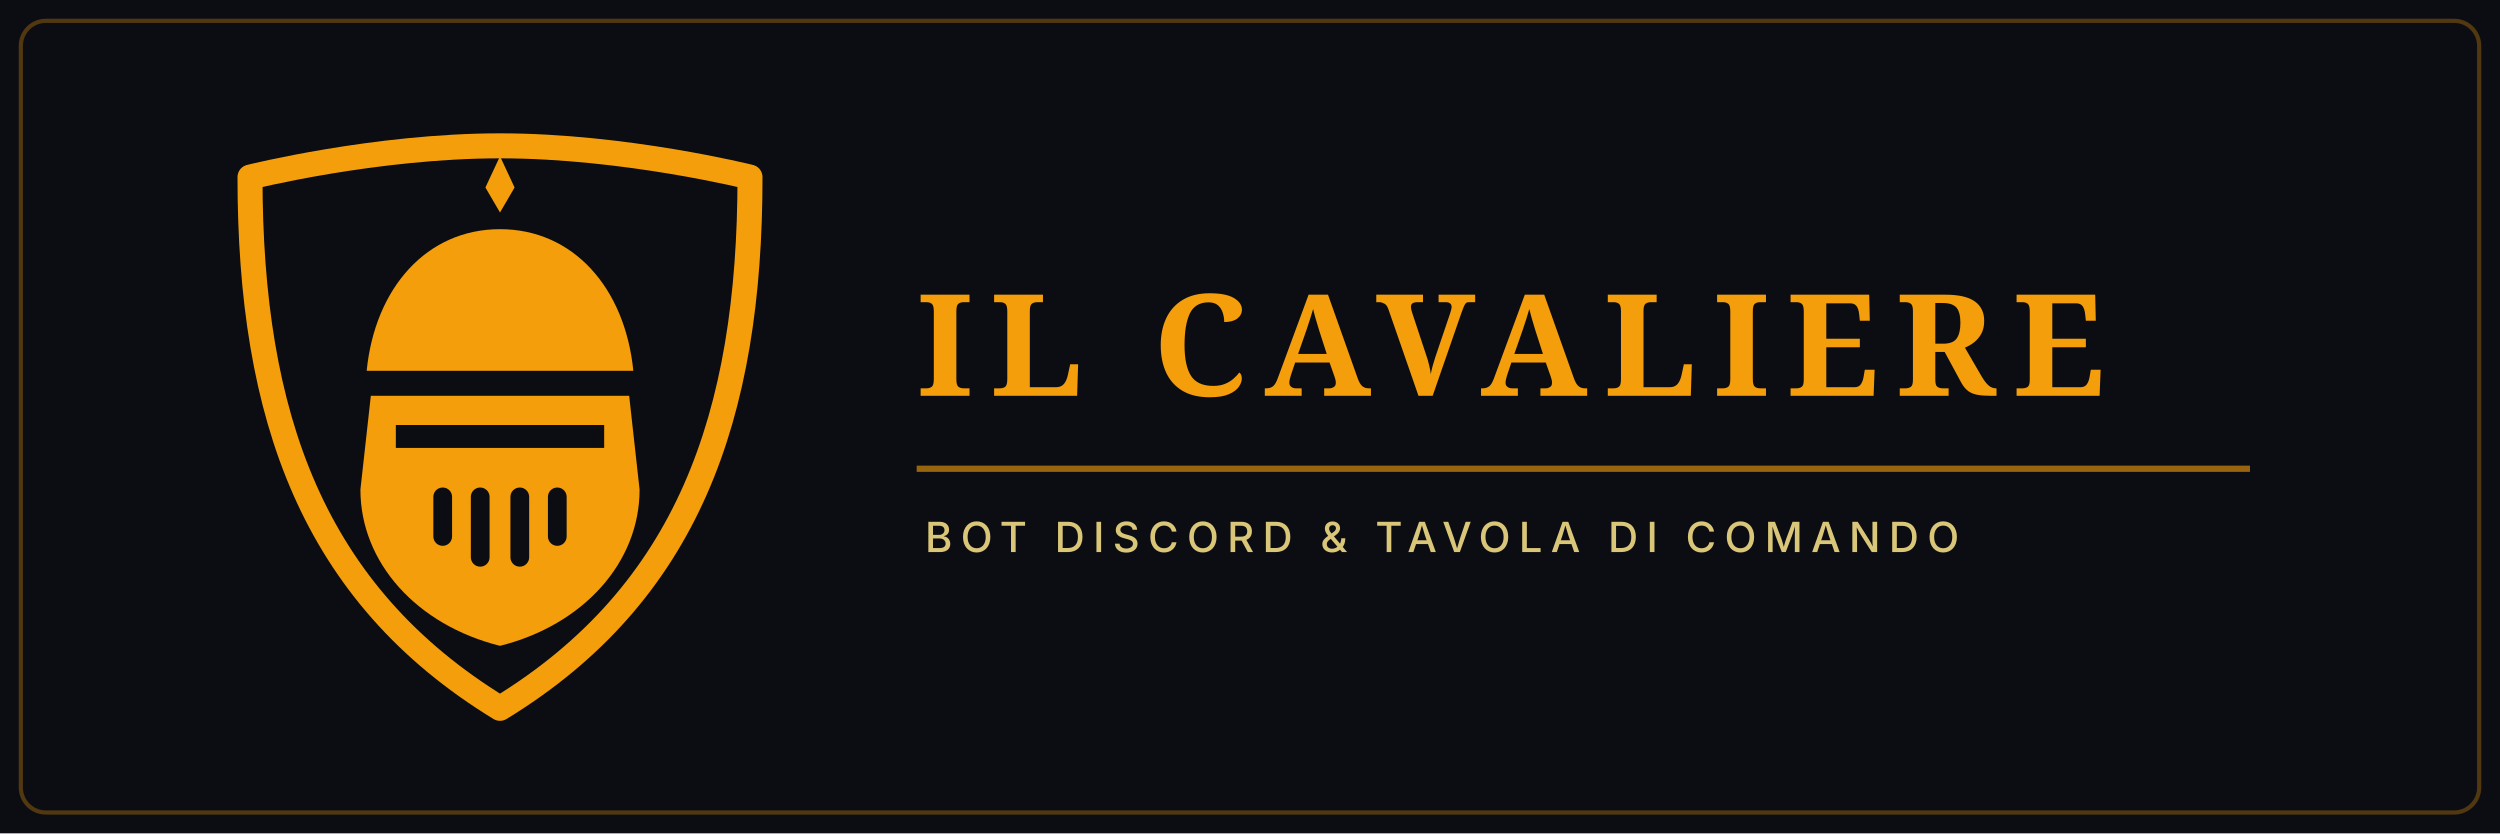
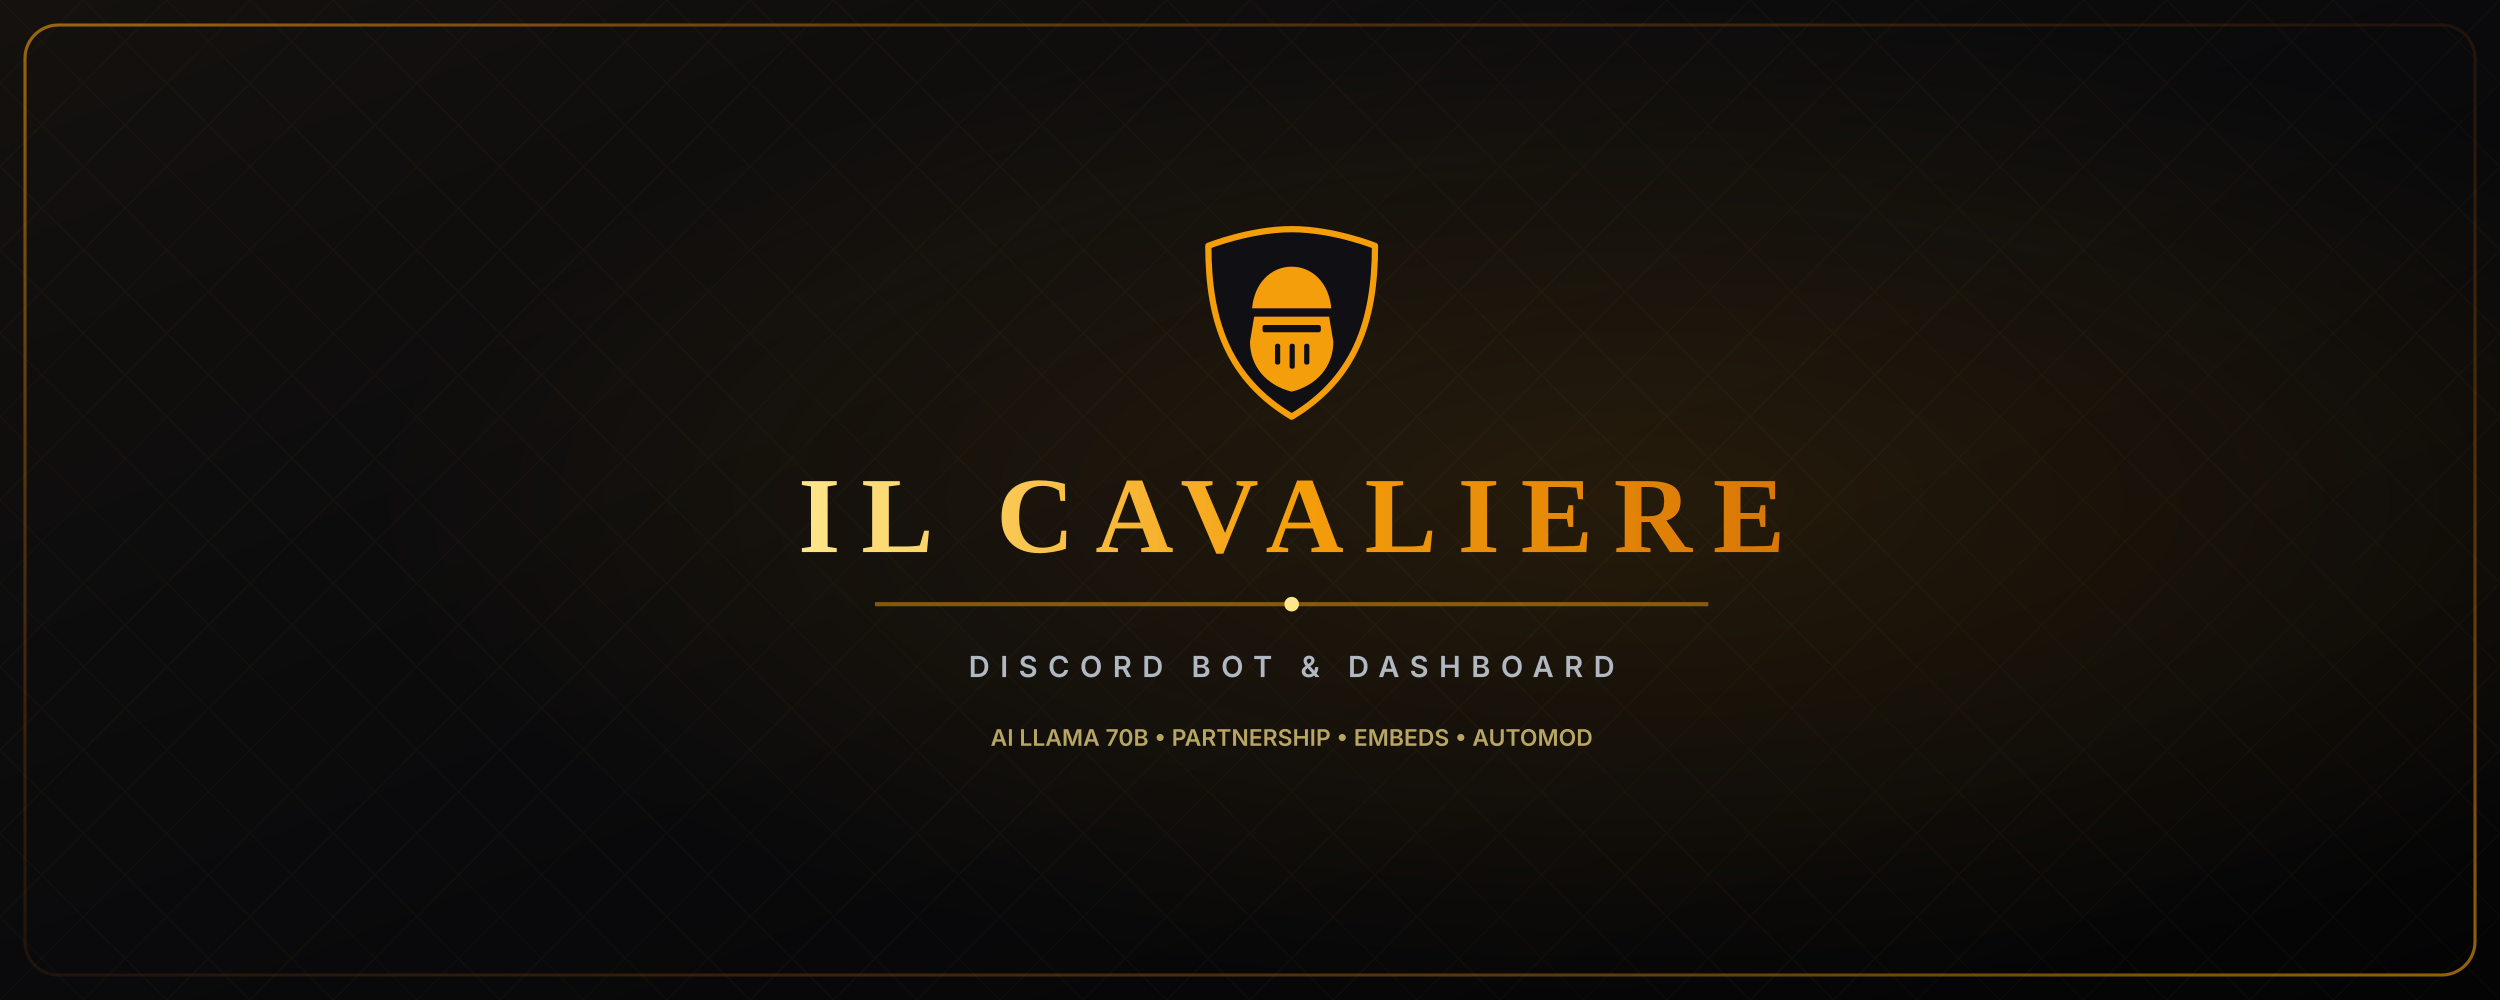
- <svg xmlns="http://www.w3.org/2000/svg" viewBox="0 0 1200 400" width="100%" height="100%">
-   <rect width="1200" height="400" fill="#0c0d12" />
-   <rect width="1180" height="380" x="10" y="10" rx="12" fill="none" stroke="#f59e0b" stroke-width="2" opacity="0.3" />
-   <g fill="#f59e0b" transform="translate(100, 60)">
-     <path d="M140 10 C200 10 260 25 260 25 C260 140 230 225 140 280 C50 225 20 140 20 25 C20 25 80 10 140 10 Z" fill="none" stroke="#f59e0b" stroke-width="12" stroke-linejoin="round" />
-     <path d="M140 50 C105 50 80 78 76 118 L204 118 C200 78 175 50 140 50 Z" />
-     <path d="M133 30 L140 15 L147 30 L140 42 Z" />
-     <path d="M78 130 L73 175 C73 210 100 240 140 250 C180 240 207 210 207 175 L202 130 Z" />
-     <path d="M90 144 L190 144 L190 155 L90 155 Z" fill="#0c0d12" />
-     <rect x="108" y="174" width="9" height="28" rx="4.5" fill="#0c0d12" />
-     <rect x="126" y="174" width="9" height="38" rx="4.5" fill="#0c0d12" />
-     <rect x="145" y="174" width="9" height="38" rx="4.5" fill="#0c0d12" />
-     <rect x="163" y="174" width="9" height="28" rx="4.5" fill="#0c0d12" />
-   </g>
-   <g fill="#f59e0b" transform="translate(440, 120)">
-     <text x="0" y="70" font-family="'Cinzel', 'Georgia', serif" font-size="68" font-weight="800" letter-spacing="8" fill="#f59e0b">
+ <svg xmlns="http://www.w3.org/2000/svg" viewBox="0 0 1200 480" width="100%" height="100%">
+   <defs>
+     <linearGradient id="bgLinear" x1="0%" y1="0%" x2="100%" y2="100%">
+       <stop offset="0%" stop-color="#14110e" />
+       <stop offset="50%" stop-color="#0a0a0c" />
+       <stop offset="100%" stop-color="#040405" />
+     </linearGradient>
+     <linearGradient id="goldText" x1="0%" y1="0%" x2="100%" y2="0%">
+       <stop offset="0%" stop-color="#fde68a" />
+       <stop offset="50%" stop-color="#f59e0b" />
+       <stop offset="100%" stop-color="#d97706" />
+     </linearGradient>
+     <linearGradient id="goldBorder" x1="0%" y1="0%" x2="100%" y2="100%">
+       <stop offset="0%" stop-color="#f59e0b" stop-opacity="0.6" />
+       <stop offset="50%" stop-color="#78350f" stop-opacity="0.2" />
+       <stop offset="100%" stop-color="#f59e0b" stop-opacity="0.6" />
+     </linearGradient>
+     <pattern id="medievalGrid" width="40" height="40" patternUnits="userSpaceOnUse">
+       <path d="M 40 0 L 0 40 M 0 0 L 40 40" fill="none" stroke="#f59e0b" stroke-width="0.5" stroke-opacity="0.04" />
+     </pattern>
+   </defs>
+   <rect width="1200" height="480" fill="url(#bgLinear)" />
+   <rect width="1200" height="480" fill="url(#medievalGrid)" />
+   <radialGradient id="centerGlow" cx="65%" cy="50%" r="50%">
+     <stop offset="0%" stop-color="#f59e0b" stop-opacity="0.12" />
+     <stop offset="100%" stop-color="#f59e0b" stop-opacity="0" />
+   </radialGradient>
+   <rect width="1200" height="480" fill="url(#centerGlow)" />
+   <rect width="1176" height="456" x="12" y="12" rx="16" fill="none" stroke="url(#goldBorder)" stroke-width="1.5" />
+   <g transform="translate(340, 110)">
+     <g transform="translate(240, 0)">
+       <path d="M40 0 C60 0 80 8 80 8 C80 45 70 72 40 90 C10 72 0 45 0 8 C0 8 20 0 40 0 Z" fill="#0f0f14" stroke="#f59e0b" stroke-width="3" stroke-linejoin="round" />
+       <path d="M40 18 C30 18 22 26 21 38 L59 38 C58 26 50 18 40 18 Z" fill="#f59e0b" />
+       <path d="M22 42 L20 54 C20 66 28 75 40 78 C52 75 60 66 60 54 L58 42 Z" fill="#f59e0b" />
+       <rect x="26" y="46" width="28" height="3.5" rx="1" fill="#0f0f14" />
+       <rect x="32" y="55" width="2.5" height="10" rx="1" fill="#0f0f14" />
+       <rect x="39" y="55" width="2.5" height="12" rx="1" fill="#0f0f14" />
+       <rect x="46" y="55" width="2.5" height="10" rx="1" fill="#0f0f14" />
+     </g>
+     <text x="280" y="155" font-family="'Cinzel', 'Georgia', 'Times New Roman', serif" font-size="52" font-weight="800" letter-spacing="10" fill="url(#goldText)" text-anchor="middle">
      IL CAVALIERE
    </text>
-     <line x1="0" y1="105" x2="640" y2="105" stroke="#f59e0b" stroke-width="3" opacity="0.6" />
-     <text x="4" y="145" font-family="'Inter', -apple-system, sans-serif" font-size="20" font-weight="500" letter-spacing="4" fill="#fde68a" opacity="0.85">
-       BOT DISCORD &amp; TAVOLA DI COMANDO
+     <line x1="80" y1="180" x2="480" y2="180" stroke="#f59e0b" stroke-width="2" stroke-opacity="0.5" />
+     <circle cx="280" cy="180" r="3.5" fill="#fde68a" />
+     <text x="280" y="215" font-family="'Inter', -apple-system, sans-serif" font-size="14" font-weight="600" letter-spacing="5" fill="#cbd5e1" text-anchor="middle" opacity="0.85">
+       DISCORD BOT &amp; DASHBOARD
    </text>
+     <g transform="translate(280, 248)" text-anchor="middle" font-family="'Inter', sans-serif" font-size="11" font-weight="600" fill="#fde68a">
+       <text x="0" y="0" opacity="0.7">
+         AI LLAMA 70B • PARTNERSHIP • EMBEDS • AUTOMOD
+       </text>
+     </g>
  </g>
</svg>
